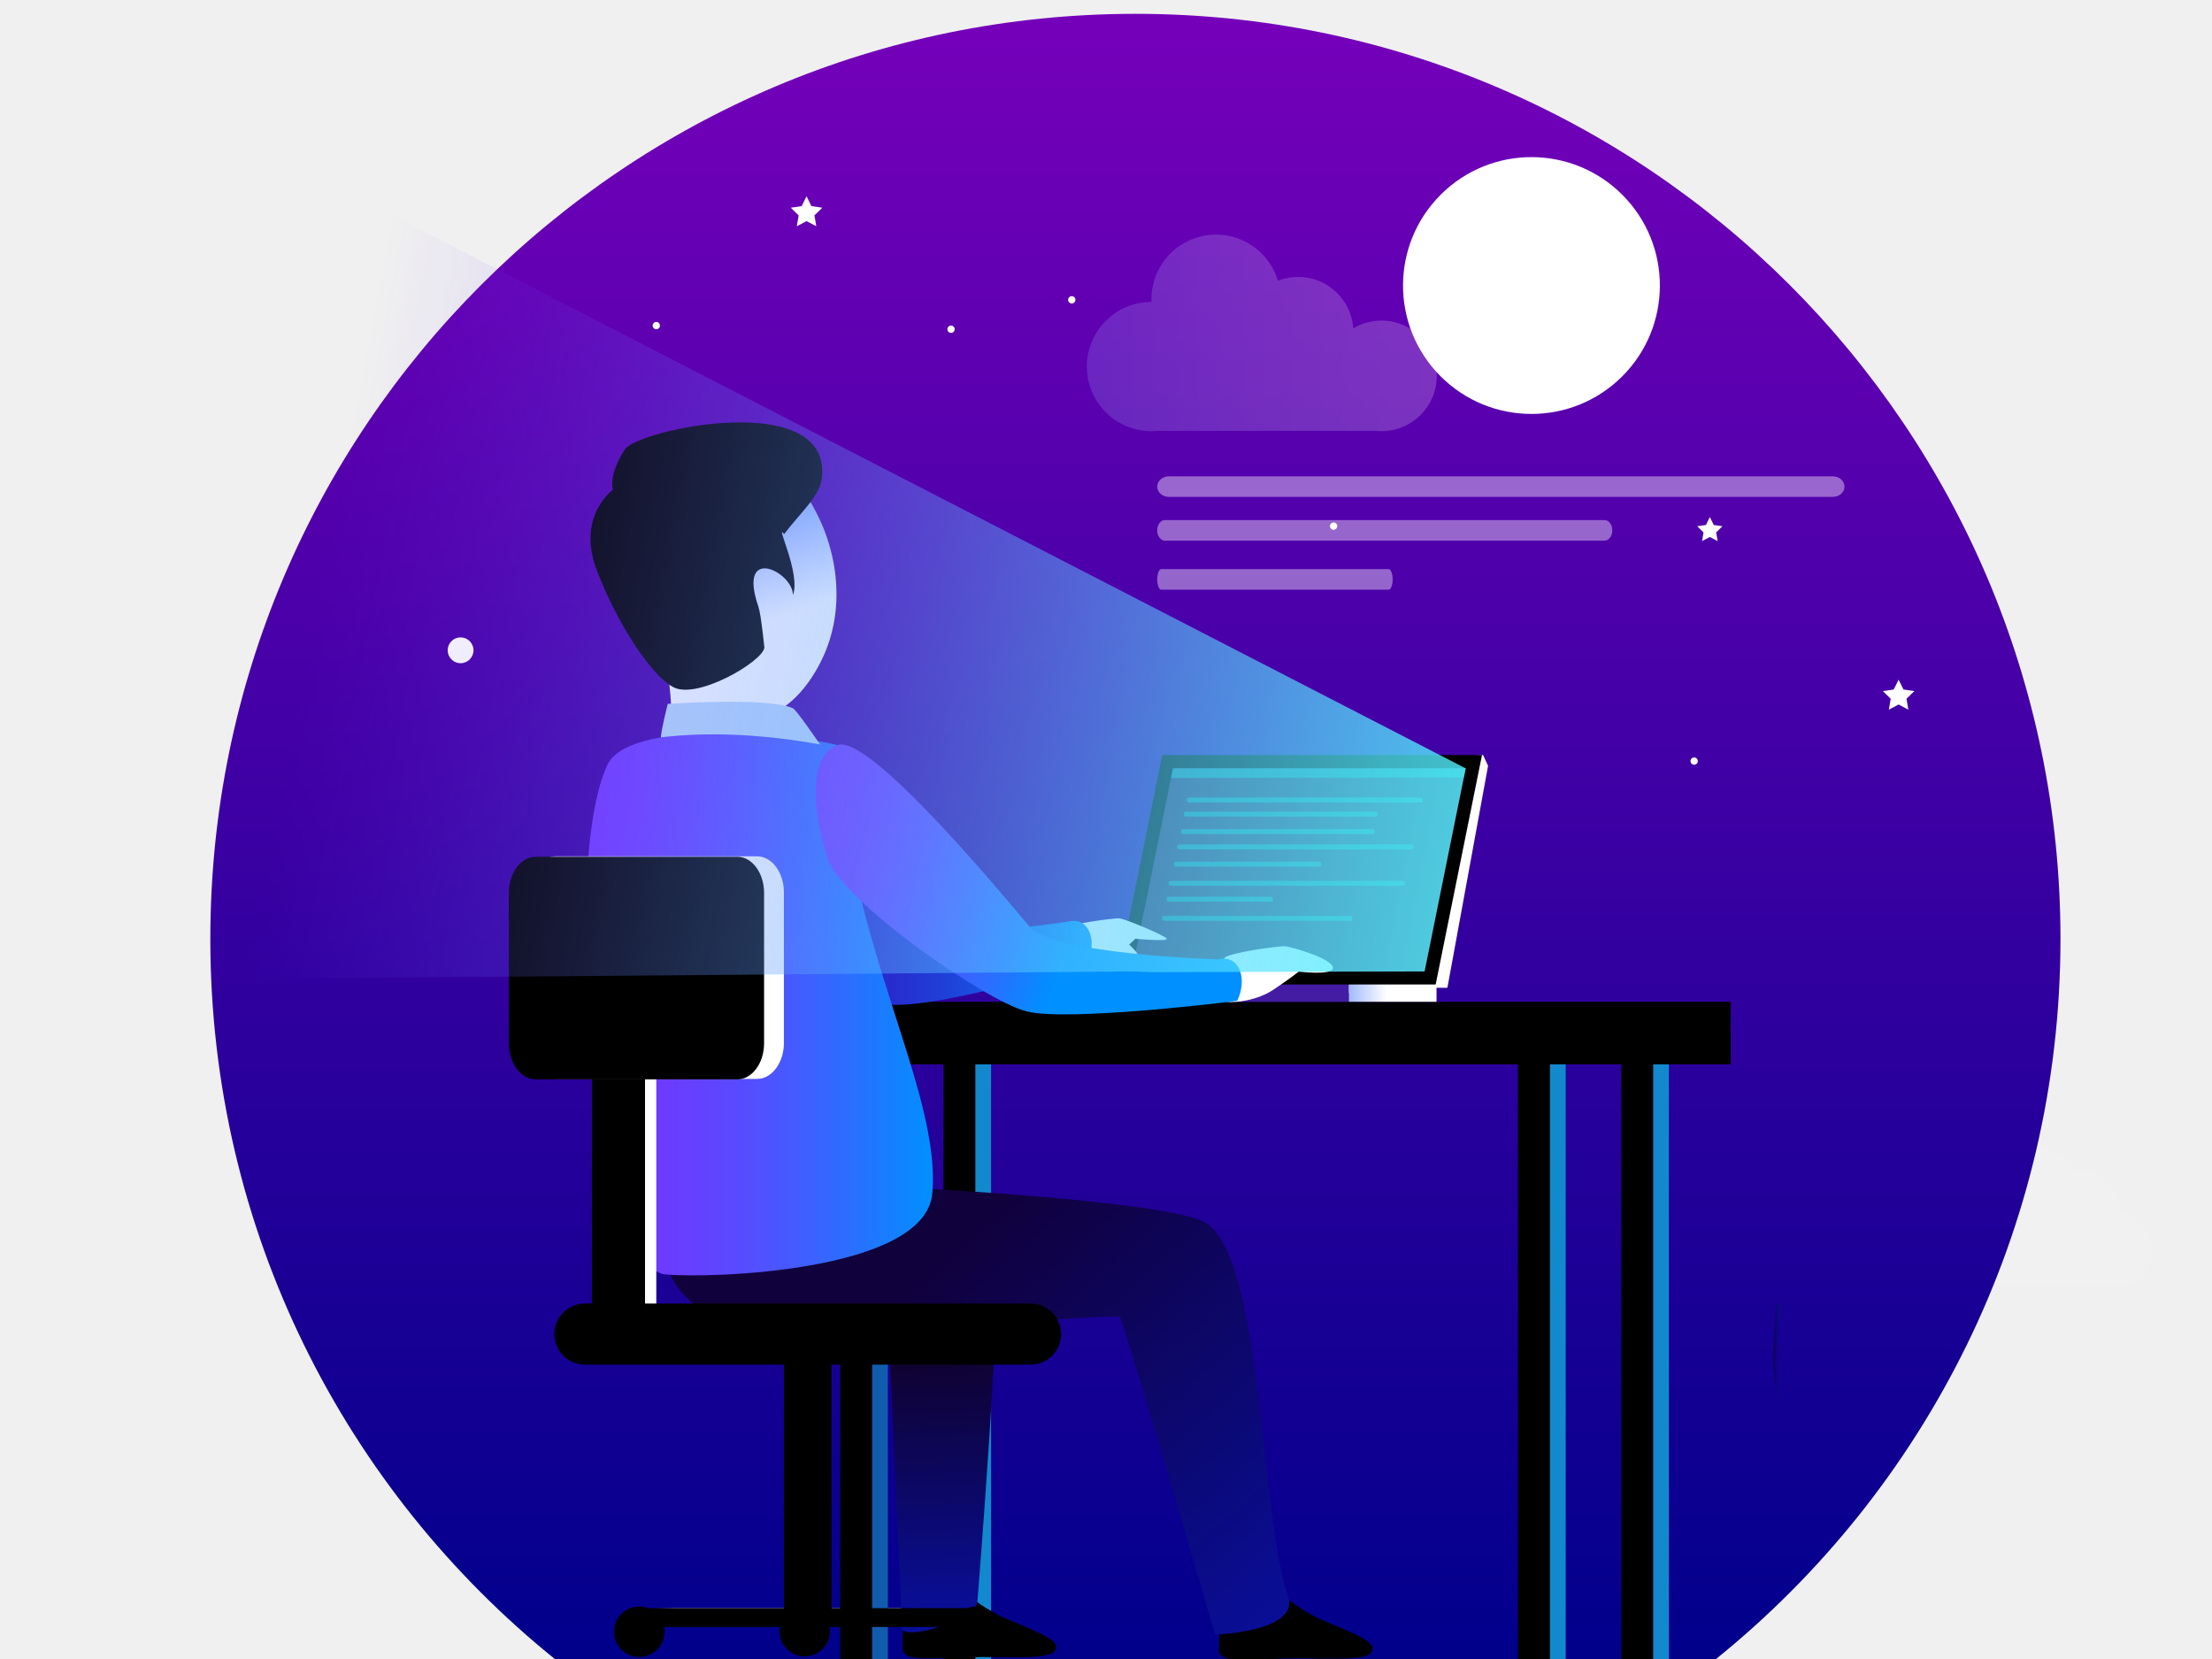
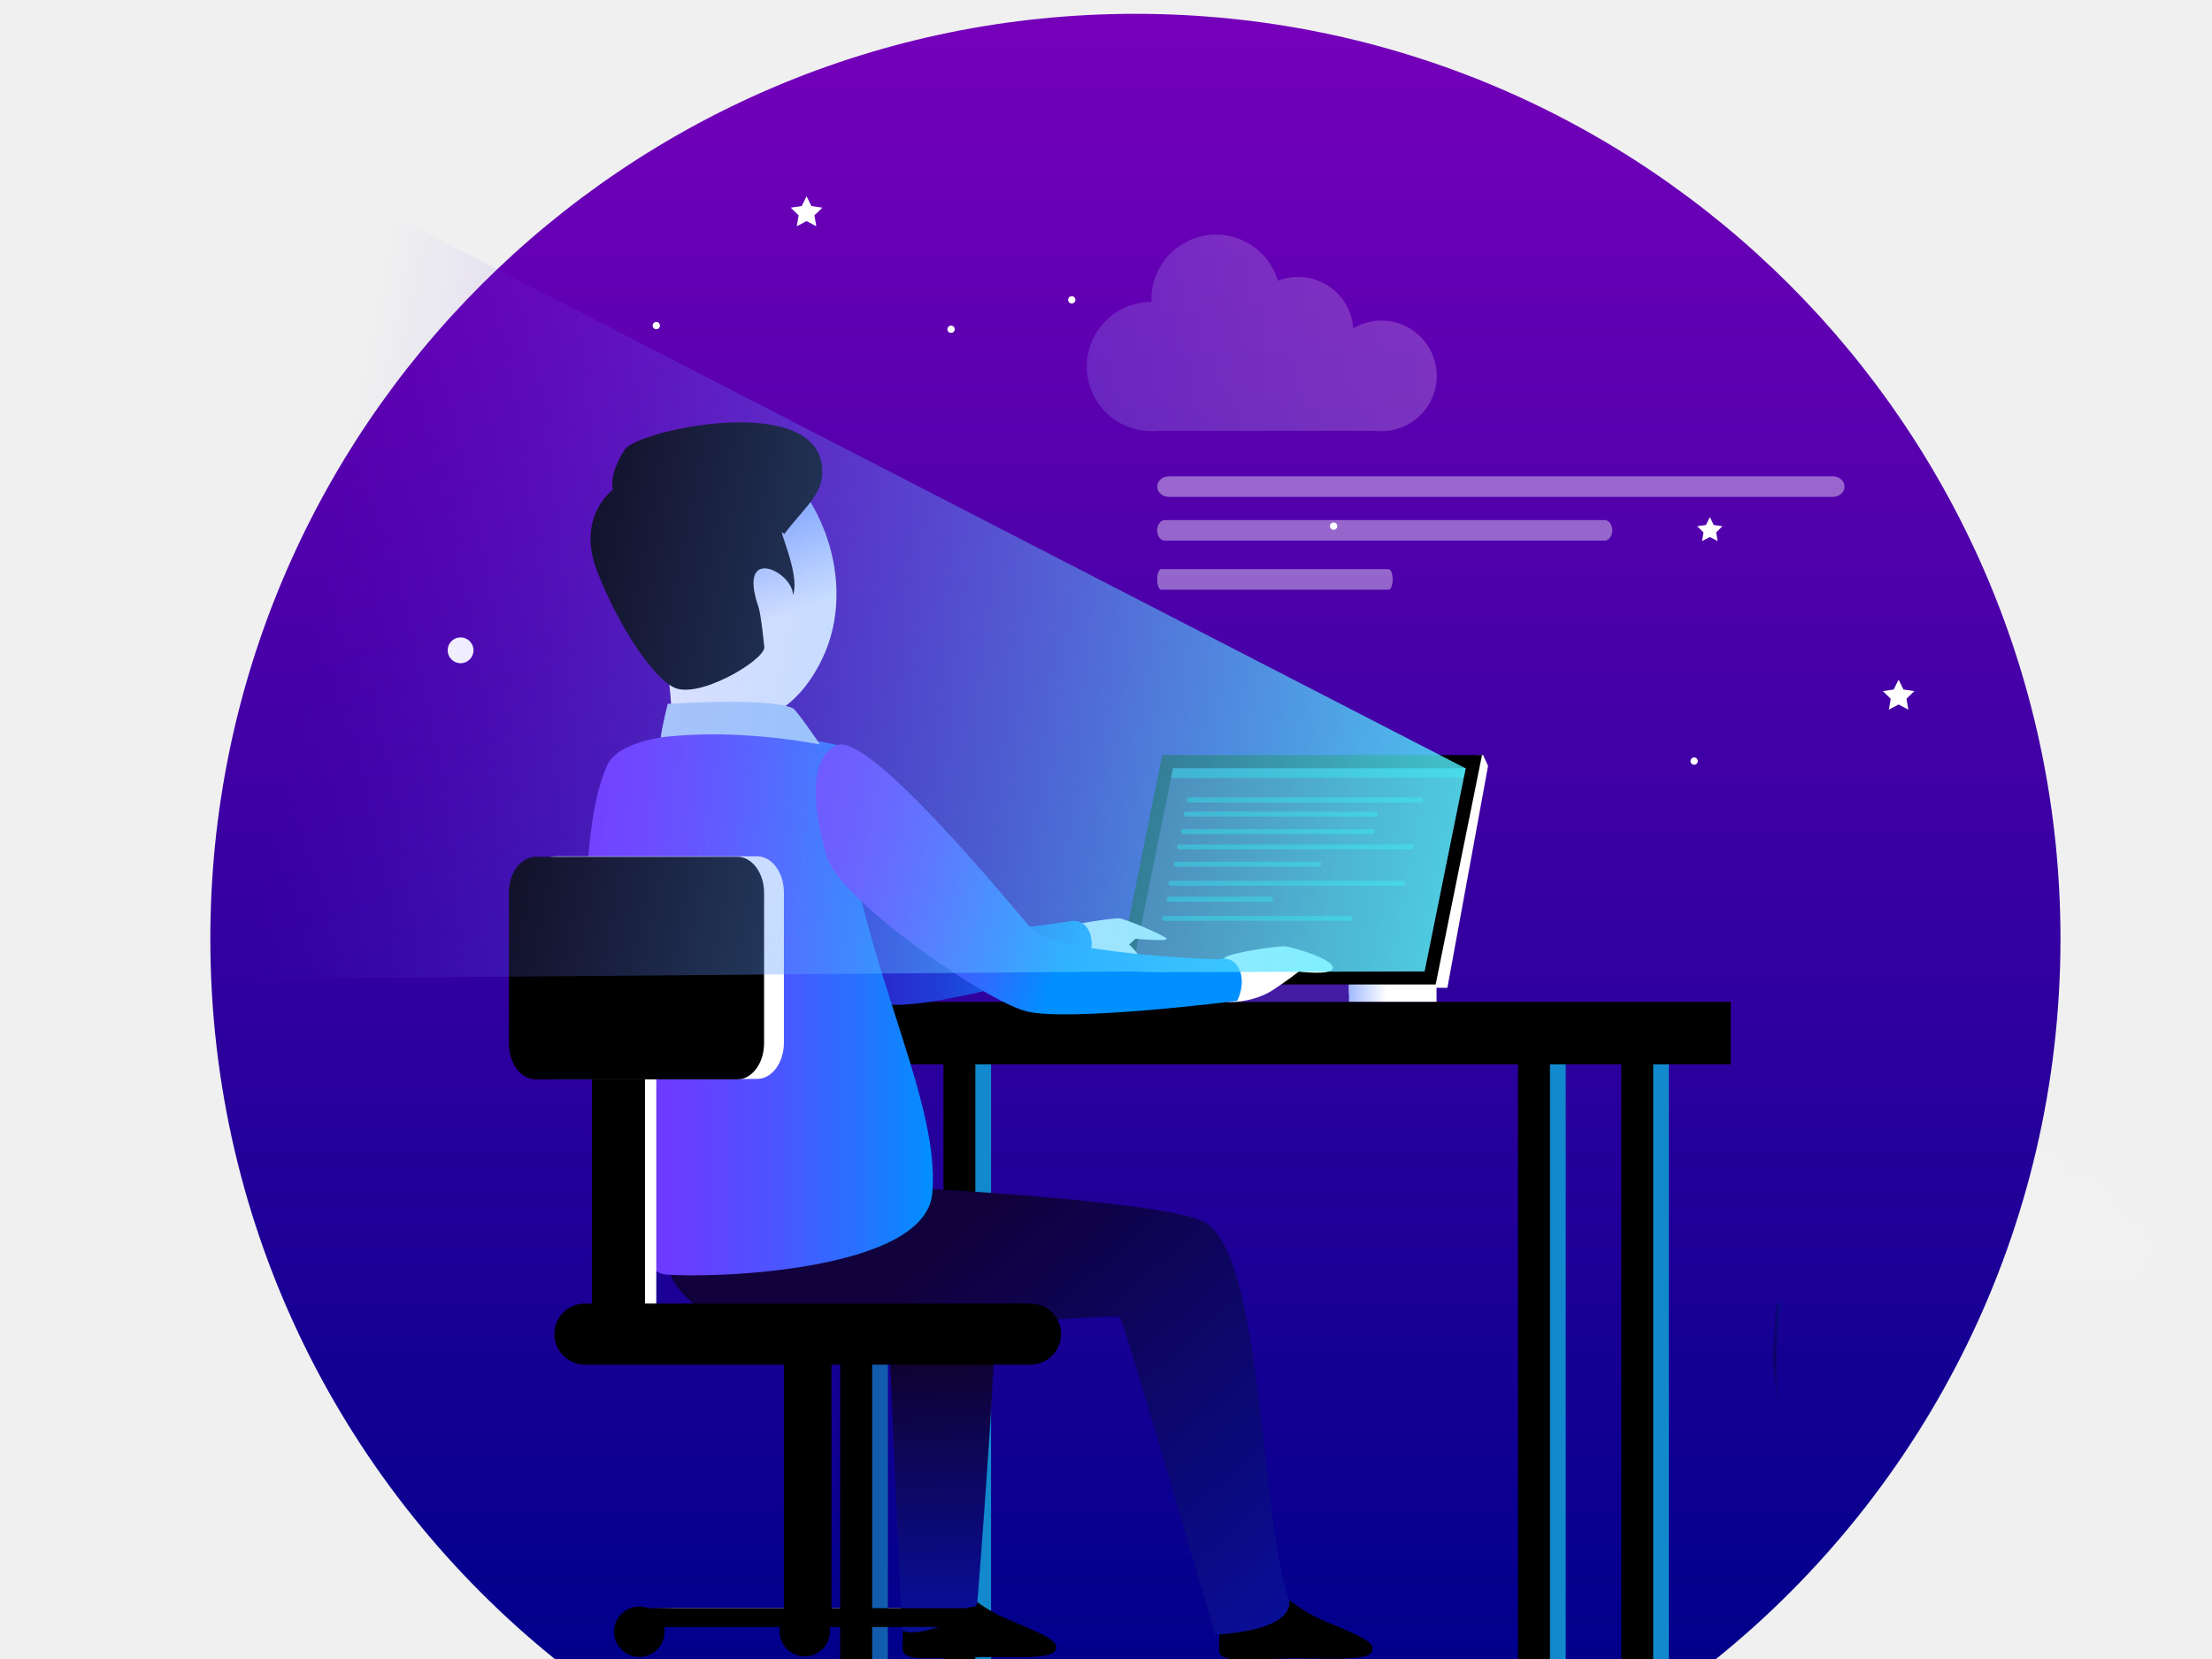
<svg xmlns="http://www.w3.org/2000/svg" enable-background="new 0 0 800 600" viewBox="0 0 800 600" id="man-developing-website-on-desk">
  <path fill="#fff" d="M690.59 464.13h80.29c4.36-2.25 7.35-6.82 7.35-12.09 0-6.82-5.01-12.47-11.53-13.44.01-.22.02-.44.02-.67 0-7.98-6.6-14.45-14.74-14.45-.85 0-1.68.07-2.5.21-3.51-6.09-10.36-10.22-18.23-10.22-9.17 0-16.95 5.61-19.68 13.39-.86-.17-1.75-.27-2.65-.27-7.82 0-14.16 6.73-14.16 15.03 0 .93.08 1.85.23 2.73-5.92.38-10.6 4.91-10.6 10.45 0 4.07 2.52 7.59 6.2 9.33z" opacity=".1" />
  <linearGradient id="a" x1="410.635" x2="410.635" y1="-1.336" y2="600.908" gradientUnits="userSpaceOnUse">
    <stop offset="0" stop-color="#70b" />
    <stop offset="1" stop-color="#00008b" />
    <stop offset="1" />
  </linearGradient>
  <path fill="url(#a)" d="M745.2 339.56C745.2 154.79 595.41 5 410.63 5 225.86 5 76.07 154.79 76.07 339.56c0 105.4 48.76 199.4 124.93 260.72h419.27c76.17-61.32 124.93-155.32 124.93-260.72z" />
  <path fill="#fff" d="M503.67 209.55c0 2.06-.65 3.72-1.45 3.72h-82.25c-.8 0-1.45-1.67-1.45-3.72 0-2.06.65-3.72 1.45-3.72h82.25c.8 0 1.45 1.67 1.45 3.72z" opacity=".4" />
  <defs>
    <filter id="b" width="422" height="307" x="200" y="294" filterUnits="userSpaceOnUse">
      <feColorMatrix values="1 0 0 0 0 0 1 0 0 0 0 0 1 0 0 0 0 0 1 0" />
    </filter>
  </defs>
  <path fill="#fff" d="M667.1 175.99c0 2.06-1.9 3.72-4.24 3.72h-240.1c-2.34 0-4.24-1.67-4.24-3.72 0-2.06 1.9-3.72 4.24-3.72h240.1c2.34 0 4.24 1.67 4.24 3.72zM583.11 191.81c0 2.06-1.26 3.72-2.81 3.72H421.32c-1.55 0-2.81-1.67-2.81-3.72 0-2.06 1.26-3.72 2.81-3.72H580.3c1.55 0 2.81 1.66 2.81 3.72z" opacity=".4" />
  <path fill="#fff" fill-rule="evenodd" d="M300.72 582.47v-.86h55.07zM283.53 582.47l-47.38-.86h47.38z" clip-rule="evenodd" />
  <linearGradient id="d" x1="641.158" x2="644.282" y1="489.084" y2="489.084" gradientUnits="userSpaceOnUse">
    <stop offset=".041" stop-color="#100060" />
    <stop offset="1" stop-color="#090e96" />
  </linearGradient>
  <path fill="url(#d)" d="M643.13 507.56s-2.16-13.67-1.95-16.61c.21-2.94 1.02-18.47 1.02-18.47l2.09-1.86s-2.06 17.3-1.8 22.41c.25 5.1.64 14.53.64 14.53z" />
  <path fill="#1289cc" fill-rule="evenodd" d="M554.68 371.79h11.58v228.24h-11.58z" clip-rule="evenodd" />
  <path fill-rule="evenodd" d="M548.99 371.79h11.58v228.24h-11.58z" clip-rule="evenodd" />
  <path fill="#1289cc" fill-rule="evenodd" d="M592.05 371.79h11.53v228.24h-11.53z" clip-rule="evenodd" />
  <path fill-rule="evenodd" d="M586.36 371.79h11.53v228.24h-11.53z" clip-rule="evenodd" />
  <path fill="#125cae" fill-rule="evenodd" d="M309.53 371.79h11.58v228.24h-11.58z" clip-rule="evenodd" />
  <path fill-rule="evenodd" d="M303.85 371.79h11.58v228.24h-11.58z" clip-rule="evenodd" />
  <path fill="#1289cc" fill-rule="evenodd" d="M346.9 371.79h11.53v228.24H346.9z" clip-rule="evenodd" />
  <path fill-rule="evenodd" d="M341.22 371.79h11.53v228.24h-11.53z" clip-rule="evenodd" />
  <path fill-rule="evenodd" d="M261.49 362.32h364.45v22.61H261.49z" clip-rule="evenodd" />
  <linearGradient id="e" x1="407.438" x2="538.178" y1="318.561" y2="318.561" gradientUnits="userSpaceOnUse">
    <stop offset="0" stop-color="#a1baff" />
    <stop offset=".433" stop-color="#fff" />
  </linearGradient>
  <path fill="url(#e)" fill-rule="evenodd" d="m424.23 280.97 112.16-7.9 1.79 3.93-14.71 80.25h-5.17l-110.86 6.8z" clip-rule="evenodd" />
  <path fill-rule="evenodd" d="M420.31 273.07h115.68L519.2 356.2H403.51z" clip-rule="evenodd" />
  <linearGradient id="f" x1="487.791" x2="519.543" y1="359.186" y2="359.186" gradientUnits="userSpaceOnUse">
    <stop offset="0" stop-color="#a1baff" />
    <stop offset=".433" stop-color="#fff" />
  </linearGradient>
  <path fill="url(#f)" fill-rule="evenodd" d="M487.79 356.05h31.75v6.26h-31.75z" clip-rule="evenodd" />
  <path fill="#431ca3" fill-rule="evenodd" d="M380.85 356.05h106.94v6.26H380.85z" clip-rule="evenodd" />
  <path fill="#3f2759" fill-rule="evenodd" d="m424.23 277.89-14.86 73.44h105.85l14.86-73.44z" clip-rule="evenodd" />
  <path fill="#fff" fill-rule="evenodd" d="M443.71 362.32c3.58.44 11.13-.7 16.5-4.17 5.32-3.48 9.54-6.78 9.54-6.78s11.59 1.51 12.33-1.14c.32-3.54-15.02-7.73-17.15-7.98-2.19-.25-20.17 2.28-22.01 4.12-1.84 1.83.79 15.95.79 15.95zM383.78 352.23c3.58.45 11.13-.69 16.45-4.17 5.32-3.48 10.39-8.55 10.39-8.55s11.58 1.09 11.33 0c-.3-1.04-14.81-7.11-17-7.35-2.14-.25-20.17 2.29-22.01 4.13-1.84 1.82.84 15.94.84 15.94z" clip-rule="evenodd" />
  <path fill="#fff" fill-rule="evenodd" d="M404.8 338.22c1.14 1.44 8.4 6.86 7.01 8.94-1.39 2.14-4.72 3.03-8.35.4s-5.91-5.72-4.92-6.76c1-1.04 6.26-2.58 6.26-2.58z" clip-rule="evenodd" />
  <linearGradient id="g" x1="242.597" x2="394.824" y1="314.881" y2="314.881" gradientUnits="userSpaceOnUse">
    <stop offset="0" stop-color="#311341" />
    <stop offset=".23" stop-color="#3113c2" />
    <stop offset=".348" stop-color="#2f18c5" />
    <stop offset=".493" stop-color="#2927cc" />
    <stop offset=".652" stop-color="#1f40d8" />
    <stop offset=".822" stop-color="#1263e9" />
    <stop offset=".998" stop-color="#008fff" />
    <stop offset="1" stop-color="#0090ff" />
  </linearGradient>
  <path fill="url(#g)" fill-rule="evenodd" d="M250.31 266.61c-11.03 4.47-8.4 25.74-3.38 41 4.97 15.26 56.5 51.28 71.76 55.26 15.26 3.93 74.44-14.56 74.44-14.56 4.02-8.2.55-16.9-6.76-15.01 0 0-57.69 9.04-66.34-.94-6.96-8.01-58.04-70.47-69.72-65.75z" clip-rule="evenodd" />
  <linearGradient id="h" x1="260.194" x2="287.175" y1="196.16" y2="267.796" gradientUnits="userSpaceOnUse">
    <stop offset="0" stop-color="#a1baff" />
    <stop offset=".433" stop-color="#fff" />
  </linearGradient>
  <path fill="url(#h)" fill-rule="evenodd" d="M297.02 238.98c-18.04 36.32-55.11 24.2-63.85-10.53-8.75-34.69-11.03-64.65 19.38-69.92 33.04-5.72 62.56 44.12 44.47 80.45z" clip-rule="evenodd" />
  <path fill="#fff" fill-rule="evenodd" d="M240.57 239.78c3.43 10.78 2.38 39.7 2.38 39.7s48.8 14.21 47.31 7.65c-5.96-26.59-8.99-49.84-14.46-54.71-4.52-3.98-15.65 9.39-35.23 7.36z" clip-rule="evenodd" />
  <path fill-rule="evenodd" d="M340 567.15s10.48 12.67 24.05 18.34 19.68 8.1 17.49 11.58c-2.19 3.48-19.58 1.84-32.7 2.29-13.07.45-21.91 1.44-22.36-2.73-.45-4.12 1.64-27.03 1.64-27.03l11.88-2.45z" clip-rule="evenodd" />
  <linearGradient id="i" x1="340.829" x2="345.481" y1="474.88" y2="581.868" gradientUnits="userSpaceOnUse">
    <stop offset=".041" stop-color="#100022" />
    <stop offset="1" stop-color="#090e96" />
  </linearGradient>
  <path fill="url(#i)" fill-rule="evenodd" d="M320.92 468.56c.5 14.21 5.32 120.78 5.32 120.78 3.37 3.89 25.65-4.1 27.21-9.51 0 0 9.56-118.63 5.83-119.18-3.67-.49-38.36 7.91-38.36 7.91z" clip-rule="evenodd" />
  <path fill-rule="evenodd" d="M454.5 567.65s10.49 12.67 24 18.39c13.57 5.67 19.68 8.05 17.49 11.58-2.19 3.48-19.58 1.79-32.65 2.24-13.12.45-21.96 1.44-22.41-2.68-.45-4.17 1.64-27.08 1.64-27.08l11.93-2.45z" clip-rule="evenodd" />
  <linearGradient id="j" x1="334.145" x2="458.197" y1="446.239" y2="587.658" gradientUnits="userSpaceOnUse">
    <stop offset=".041" stop-color="#10003b" />
    <stop offset="1" stop-color="#090e96" />
  </linearGradient>
  <path fill="url(#j)" fill-rule="evenodd" d="M248.62 425.67c-1.59 11.08-18.44 28.43 2.09 45.77 20.52 17.34 152.66 2.68 154.35 5.02 1.69 2.29 34.39 114.72 34.39 114.72s28.29-.89 26.81-12.47c-10.92-30.16-9.12-126.45-31.23-136.99-22.08-10.53-186.41-16.05-186.41-16.05z" clip-rule="evenodd" />
  <linearGradient id="k" x1="211.814" x2="337.41" y1="363.16" y2="363.16" gradientUnits="userSpaceOnUse">
    <stop offset="0" stop-color="#7633ff" />
    <stop offset=".159" stop-color="#7137ff" />
    <stop offset=".353" stop-color="#6243ff" />
    <stop offset=".568" stop-color="#4957ff" />
    <stop offset=".794" stop-color="#2672ff" />
    <stop offset="1" stop-color="#0090ff" />
  </linearGradient>
  <path fill="url(#k)" fill-rule="evenodd" d="M302.78 269.49c-18.93-5.02-75.51-9.07-83.09 7.11-17.6 37.57-3.59 181.93 20.91 184.31 15.75 1.54 93.93-.85 96.56-29.22 3.44-37.32-31.1-91.29-34.38-162.2z" clip-rule="evenodd" />
  <path fill="#fff" fill-rule="evenodd" d="M218.18 387.29h19.18v95.21h-19.18z" clip-rule="evenodd" />
  <path fill-rule="evenodd" d="M214.1 386.52h19.18v95.21H214.1z" clip-rule="evenodd" />
  <linearGradient id="l" x1="299.975" x2="445.298" y1="304.053" y2="355.219" gradientUnits="userSpaceOnUse">
    <stop offset="0" stop-color="#7633ff" />
    <stop offset=".097" stop-color="#7137ff" />
    <stop offset=".216" stop-color="#6243ff" />
    <stop offset=".346" stop-color="#4957ff" />
    <stop offset=".484" stop-color="#2672ff" />
    <stop offset=".61" stop-color="#0090ff" />
  </linearGradient>
  <path fill="url(#l)" fill-rule="evenodd" d="M302.78 269.49c-11.03 4.47-8.45 25.79-3.43 41.05 5.02 15.21 56.55 51.23 71.81 55.21 15.26 3.93 76.28-3.77 76.28-3.77 3.98-8.2.55-16.9-6.81-15.01 0 0-59.53-1.74-68.18-11.73-6.9-8.01-58.04-70.47-69.67-65.75z" clip-rule="evenodd" />
  <path fill-rule="evenodd" d="M283.6 193.16c-3.53-4.47 6.11 14.21 3.18 22.06.05-8.4-20.32-18.54-12.47 4.27.95 2.78 2.13 14.67 2.13 14.67-.2 4.9-25.26 19.7-33.53 14-7.5-4.37-19.38-21.96-26.98-41.69-7.65-19.73 5.76-29.37 5.76-29.37s-1.84-5.02 4.22-14.46c4.72-7.45 75.09-22.21 71.31 10.28-.8 6.72-7.85 12.54-13.62 20.24z" clip-rule="evenodd" />
  <path fill="#fff" fill-rule="evenodd" d="M200.88 309.7h72.99c5.28 0 9.64 5.86 9.64 13.02v54.46c0 7.16-4.36 13.02-9.64 13.02h-72.99c-5.32 0-9.67-5.86-9.67-13.02v-54.46c0-7.16 4.35-13.02 9.67-13.02z" clip-rule="evenodd" />
  <path fill-rule="evenodd" d="M193.71 309.86h72.99c5.28 0 9.64 5.86 9.64 13.02v54.46c0 7.16-4.36 13.02-9.64 13.02h-72.99c-5.32 0-9.67-5.86-9.67-13.02v-54.46c-.01-7.16 4.35-13.02 9.67-13.02zM283.53 486.65h17.19v97.05h-17.19z" clip-rule="evenodd" />
  <path fill-rule="evenodd" d="M230.8 581.61h124.88v6.81H230.8z" clip-rule="evenodd" />
  <path fill-rule="evenodd" d="M353.05 599.25c5.07 0 9.14-4.08 9.14-9.09 0-5.07-4.07-9.14-9.14-9.14-5.02 0-9.09 4.07-9.09 9.14-.01 5.02 4.07 9.09 9.09 9.09zM291.02 599.05c5.07 0 9.14-4.08 9.14-9.09 0-5.07-4.08-9.14-9.14-9.14-5.02 0-9.09 4.07-9.09 9.14-.01 5.01 4.07 9.09 9.09 9.09zM231.2 599.25c5.02 0 9.14-4.08 9.14-9.09 0-5.07-4.12-9.14-9.14-9.14-5.02 0-9.14 4.07-9.14 9.14 0 5.02 4.12 9.09 9.14 9.09zM211.5 471.44h161.2c6.11 0 11.08 4.97 11.08 11.03 0 6.11-4.97 11.08-11.08 11.08H211.5c-6.06 0-11.03-4.97-11.03-11.08 0-6.06 4.97-11.03 11.03-11.03z" clip-rule="evenodd" />
  <path fill="#bcd8fa" fill-rule="evenodd" d="M238.99 266.69c.25-3.18 2.5-12.13 2.5-12.13s36.57-2.49 45.27 1.59c1.36.64 9.81 13.09 9.81 13.09-23.06-4.18-42.79-4.38-57.58-2.55z" clip-rule="evenodd" />
  <path fill="#1e8191" fill-rule="evenodd" d="M424.23 277.89h105.85l-.67 3.29-105.88.2zM514.68 289.33c0 .5-.4.9-.9.9h-83.69c-.5 0-.9-.4-.9-.9s.4-.9.9-.9h83.69c.5 0 .9.4.9.9zM498.24 294.44c0 .5-.33.9-.74.9h-68.61c-.41 0-.74-.4-.74-.9s.33-.9.74-.9h68.61c.41 0 .74.41.74.9zM497.22 300.76c0 .5-.33.9-.74.9h-68.61c-.41 0-.74-.4-.74-.9s.33-.9.74-.9h68.61c.41 0 .74.4.74.9zM511.27 306.29c0 .5-.4.9-.9.9h-83.78c-.5 0-.9-.4-.9-.9s.4-.9.9-.9h83.78c.5 0 .9.41.9.9zM508.17 319.46c0 .5-.4.9-.9.9h-83.78c-.5 0-.9-.4-.9-.9s.4-.9.9-.9h83.78c.49 0 .9.4.9.9zM477.84 312.54c0 .5-.25.9-.56.9h-52.15c-.31 0-.56-.4-.56-.9s.25-.9.56-.9h52.15c.31 0 .56.4.56.9zM460.41 325.2c0 .5-.18.9-.4.9h-37.65c-.22 0-.4-.4-.4-.9s.18-.9.4-.9H460c.23 0 .41.4.41.9zM489.15 332.14c0 .5-.32.9-.72.9h-67.4c-.4 0-.72-.4-.72-.9s.33-.9.72-.9h67.4c.39 0 .72.4.72.9z" clip-rule="evenodd" />
  <path fill="#fff" d="M388.94 108.43c0 .73-.59 1.32-1.32 1.32-.73 0-1.32-.59-1.32-1.32 0-.73.59-1.32 1.32-1.32.73 0 1.32.59 1.32 1.32zM483.64 190.28c0 .73-.59 1.32-1.32 1.32s-1.33-.59-1.33-1.32c0-.73.59-1.32 1.33-1.32s1.32.58 1.32 1.32zM345.28 119.07c0 .73-.59 1.32-1.32 1.32-.73 0-1.32-.59-1.32-1.32 0-.73.59-1.33 1.32-1.33.73.01 1.32.6 1.32 1.33zM238.68 117.75c0 .73-.59 1.32-1.32 1.32-.73 0-1.32-.59-1.32-1.32 0-.73.59-1.32 1.32-1.32.73-.01 1.32.59 1.32 1.32zM614.04 275.26c0 .73-.59 1.32-1.32 1.32s-1.33-.59-1.33-1.32.59-1.32 1.33-1.32 1.32.59 1.32 1.32zM618.39 187.01l1.41 2.86 3.15.45-2.28 2.23.54 3.14-2.82-1.48-2.82 1.48.53-3.14-2.28-2.23 3.16-.45zM291.7 70.98l1.76 3.57 3.94.57-2.85 2.78.67 3.93-3.52-1.86-3.53 1.86.67-3.93-2.85-2.78 3.94-.57zM686.65 245.8l1.77 3.57 3.94.57-2.85 2.78.67 3.93-3.53-1.86-3.52 1.86.67-3.93-2.85-2.78 3.94-.57z" />
  <circle cx="166.58" cy="235.19" r="4.67" fill="#fff" />
  <defs>
    <filter id="m" width="92.89" height="92.89" x="507.42" y="56.82" filterUnits="userSpaceOnUse">
      <feFlood flood-color="#fff" flood-opacity="1" result="back" />
      <feBlend in="SourceGraphic" in2="back" />
    </filter>
  </defs>
  <mask id="n" width="92.89" height="92.89" x="507.42" y="56.82" maskUnits="userSpaceOnUse">
    <g filter="url(#m)">
      <linearGradient id="o" x1="212.569" x2="289.79" y1="309.947" y2="361.592" gradientTransform="scale(-1 1) rotate(44.854 128.14 -754.315)" gradientUnits="userSpaceOnUse">
        <stop offset="0" stop-color="#4d4d4d" />
        <stop offset=".293" stop-color="#898989" />
        <stop offset=".628" stop-color="#c8c8c8" />
        <stop offset=".873" stop-color="#f0f0f0" />
        <stop offset="1" stop-color="#fff" />
      </linearGradient>
      <path fill="url(#o)" d="M520.94 136.02c18.1 18.18 47.5 18.26 65.69.17 18.18-18.09 18.26-47.5.17-65.68-18.09-18.18-47.5-18.26-65.68-.17-18.19 18.09-18.27 47.5-.18 65.68z" mask="url(#n)" />
    </g>
  </mask>
-   <path fill="#fff" d="M520.94 136.02c18.1 18.18 47.5 18.26 65.69.17 18.18-18.09 18.26-47.5.17-65.68-18.09-18.18-47.5-18.26-65.68-.17-18.19 18.09-18.27 47.5-.18 65.68z" />
  <linearGradient id="p" x1="112.784" x2="627.311" y1="214.635" y2="314.649" gradientUnits="userSpaceOnUse">
    <stop offset=".004" stop-color="#7633ff" stop-opacity="0" />
    <stop offset=".092" stop-color="#7051ff" stop-opacity=".088" />
    <stop offset=".263" stop-color="#6685ff" stop-opacity=".26" />
    <stop offset=".43" stop-color="#5eb1ff" stop-opacity=".428" />
    <stop offset=".591" stop-color="#57d3ff" stop-opacity=".589" />
    <stop offset=".743" stop-color="#53ebff" stop-opacity=".742" />
    <stop offset=".883" stop-color="#50faff" stop-opacity=".883" />
    <stop offset="1" stop-color="#4fffff" />
  </linearGradient>
  <path fill="url(#p)" d="m83.42 354.06 325.95-2.73 7.22.27 98.63-.27 14.86-73.44L133.49 73.52" />
  <linearGradient id="q" x1="393.064" x2="519.623" y1="120.397" y2="120.397" gradientUnits="userSpaceOnUse">
    <stop offset="0" stop-color="#a1baff" />
    <stop offset=".089" stop-color="#acc2ff" />
    <stop offset=".499" stop-color="#d9e3ff" />
    <stop offset=".816" stop-color="#f5f7ff" />
    <stop offset="1" stop-color="#fff" />
  </linearGradient>
  <path fill="url(#q)" d="M499.63 115.95c-3.73 0-7.22 1.02-10.2 2.8-.71-10.4-9.37-18.61-19.94-18.61-2.58 0-5.04.49-7.3 1.38-2.88-9.64-11.81-16.67-22.39-16.67-12.9 0-23.37 10.46-23.37 23.37 0 .33.01.66.03.98h-.03c-12.9 0-23.37 10.46-23.37 23.37 0 12.9 10.46 23.37 23.37 23.37.81 0 1.6-.04 2.39-.12h78.63c.72.08 1.44.12 2.18.12 11.04 0 19.99-8.95 19.99-19.99 0-11.05-8.95-20-19.99-20z" opacity=".2" />
</svg>
